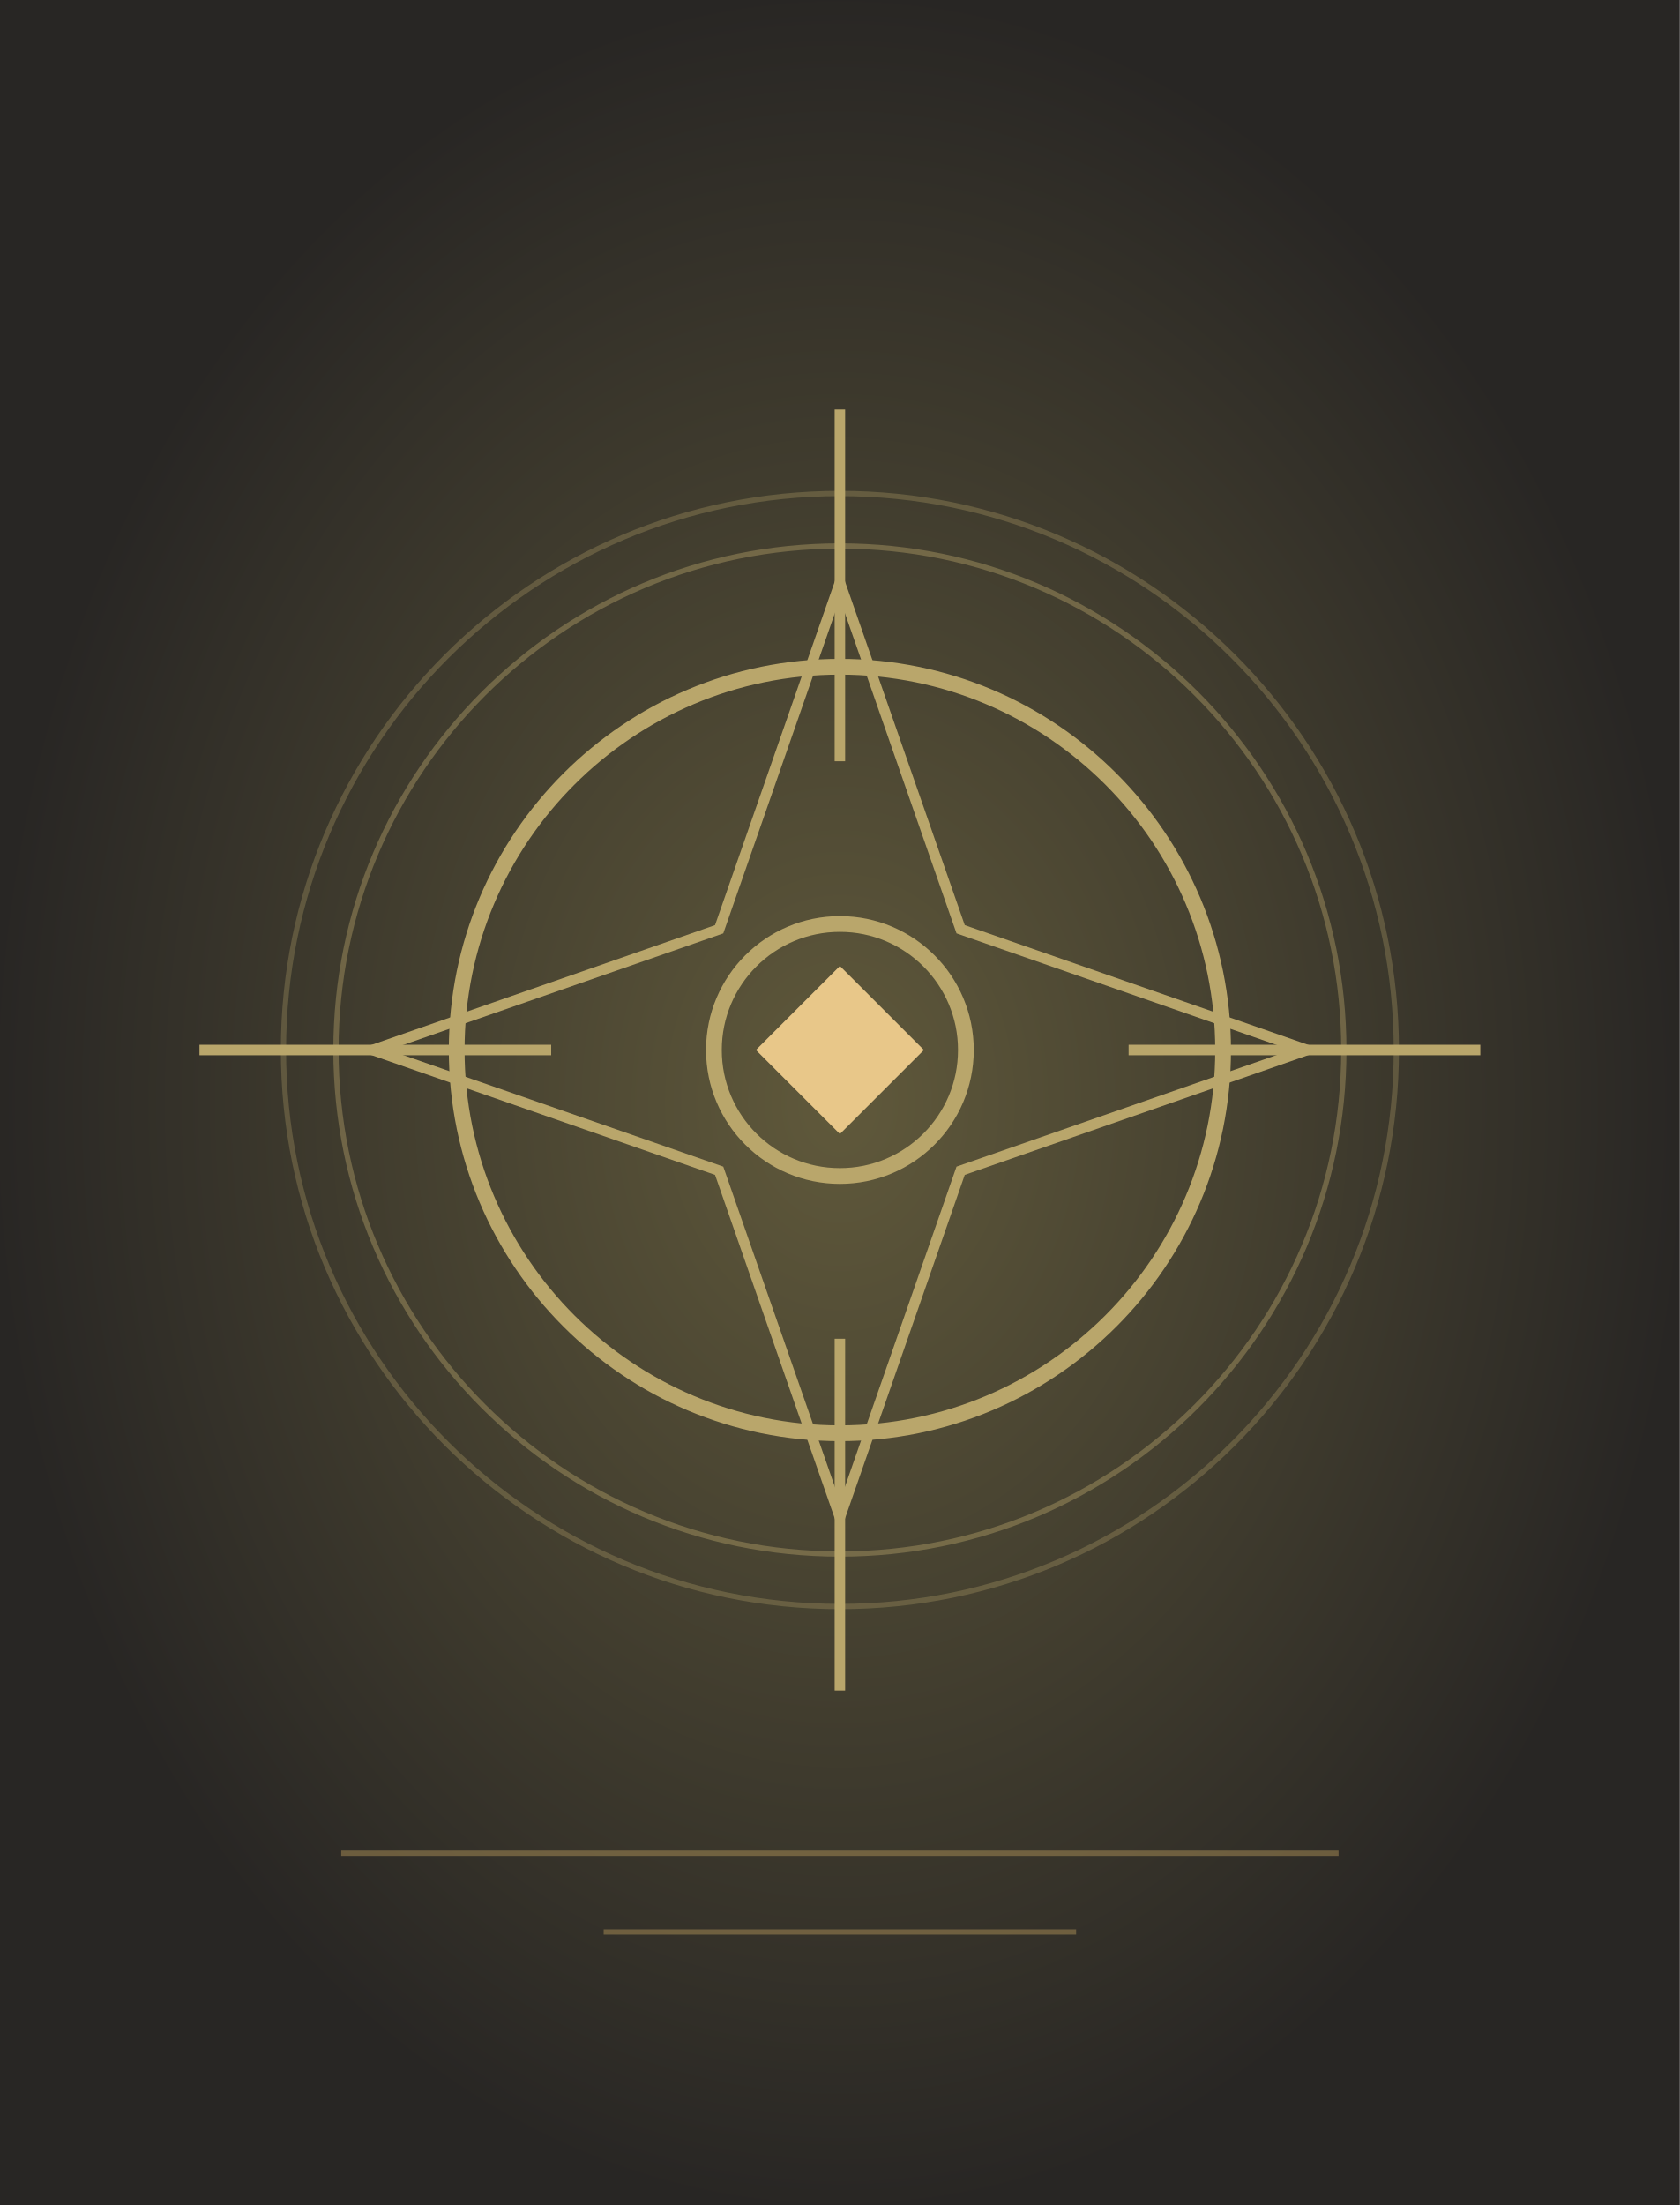
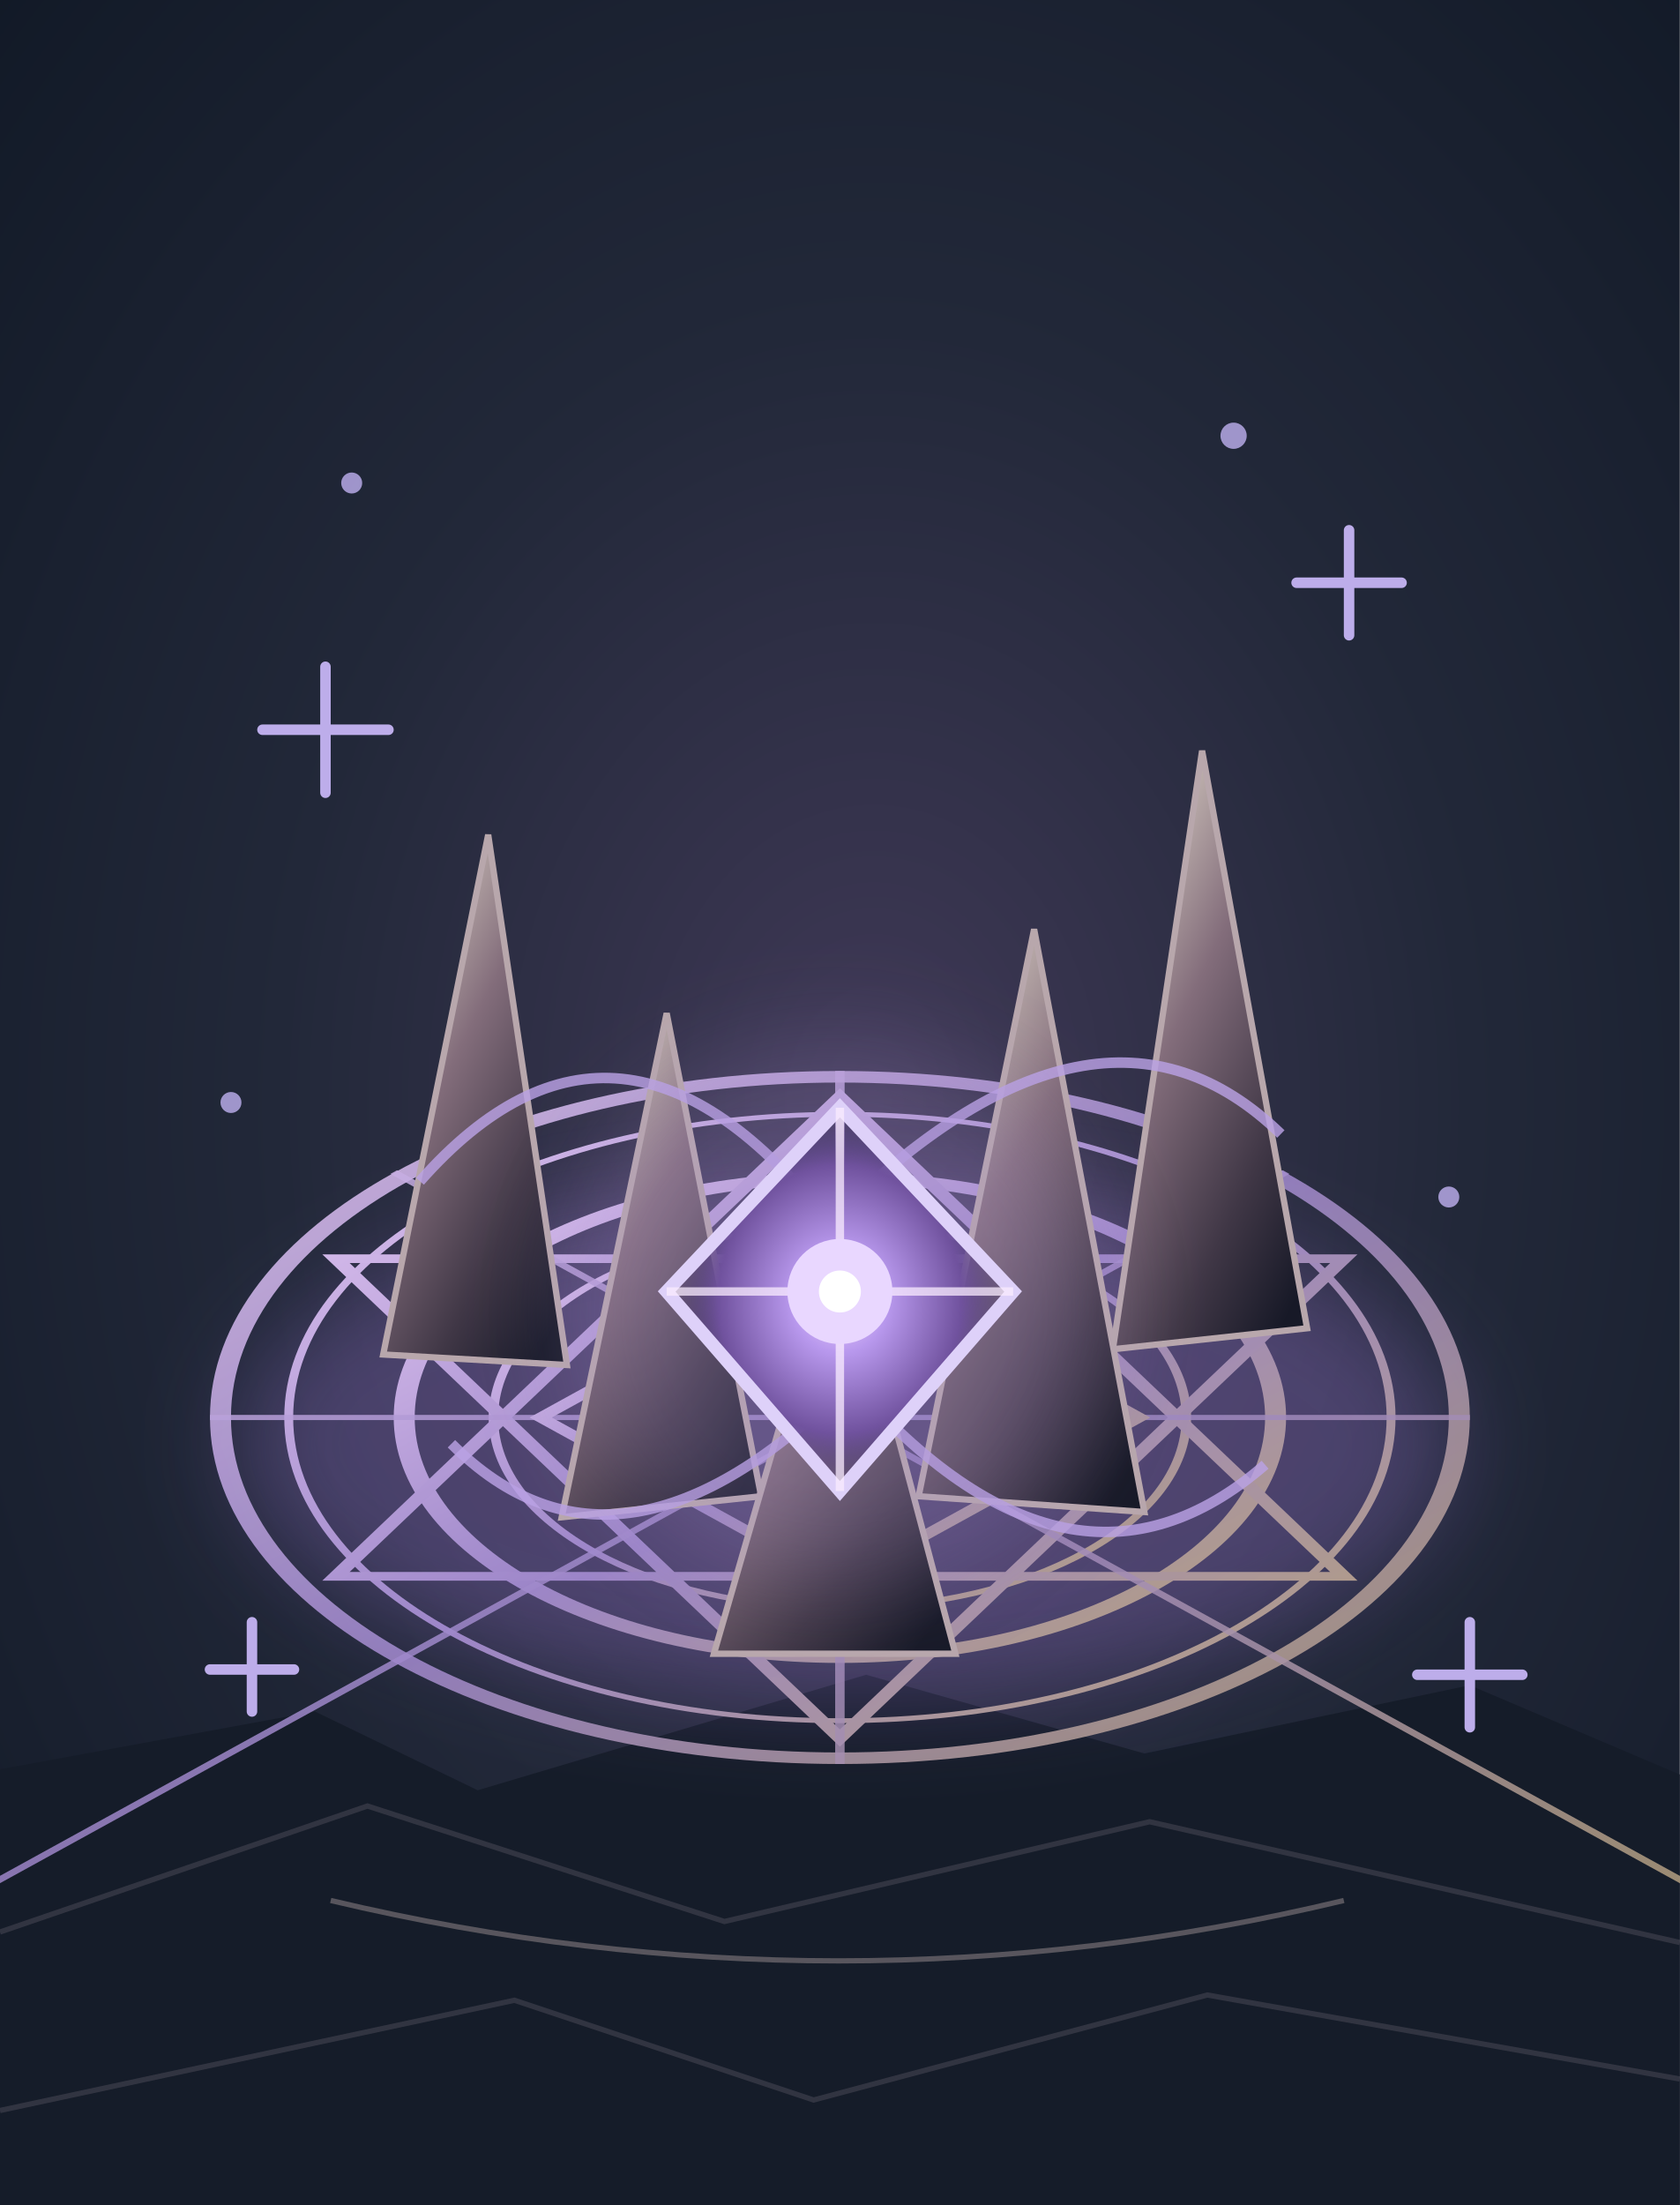
- <svg xmlns="http://www.w3.org/2000/svg" viewBox="0 0 320 420">
+ <svg xmlns="http://www.w3.org/2000/svg" width="320" height="420" viewBox="0 0 320 420" role="img" aria-label="Armadilha: sigilo arcano violeta sobre pedra com espinhos ocultos">
  <defs>
-     <radialGradient id="b">
-       <stop stop-color="#60593b" />
-       <stop offset="1" stop-color="#282624" />
+     <radialGradient id="back" cx=".52" cy=".50" r=".76">
+       <stop stop-color="#403957" />
+       <stop offset=".46" stop-color="#222839" />
+       <stop offset="1" stop-color="#101825" />
    </radialGradient>
+     <radialGradient id="violet">
+       <stop stop-color="#f0d5ff" />
+       <stop offset=".28" stop-color="#b898ed" />
+       <stop offset=".7" stop-color="#70529e" />
+       <stop offset="1" stop-color="#362a5e" stop-opacity="0" />
+     </radialGradient>
+     <linearGradient id="steel" x1=".15" y1="0" x2=".82" y2="1">
+       <stop stop-color="#e1d9cb" />
+       <stop offset=".4" stop-color="#836d7b" />
+       <stop offset=".75" stop-color="#403746" />
+       <stop offset="1" stop-color="#171927" />
+     </linearGradient>
+     <linearGradient id="rune" x1="0" y1="0" x2="1" y2="1">
+       <stop stop-color="#e1c6f2" />
+       <stop offset=".5" stop-color="#9c85c8" />
+       <stop offset="1" stop-color="#b5a17b" />
+     </linearGradient>
+     <filter id="glow" x="-80%" y="-80%" width="260%" height="260%">
+       <feGaussianBlur stdDeviation="9" />
+     </filter>
  </defs>
-   <path fill="url(#b)" d="M0 0h320v420H0z" />
-   <g fill="none" stroke="#b9a66b">
-     <circle cx="160" cy="200" r="106" opacity=".3" />
-     <circle cx="160" cy="200" r="96" opacity=".4" />
-     <circle cx="160" cy="200" r="73" stroke-width="3" />
-     <path d="m160 111 23 66 66 23-66 23-23 66-23-66-66-23 66-23Z" stroke-width="2" />
-     <path d="M160 78v67m0 110v67M38 200h67m110 0h67" stroke-width="2" />
-     <circle cx="160" cy="200" r="24" stroke-width="3" />
+   <rect width="320" height="420" fill="url(#back)" />
+   <path d="M0 337 60 326 91 341 165 319 218 334 280 321 320 338V420H0Z" fill="#151c29" />
+   <path d="M0 368 70 344 138 366 219 347 320 370M0 402 98 381 155 400 230 380 320 396" stroke="#736b78" stroke-opacity=".31" fill="none" />
+   <ellipse cx="161" cy="275" rx="116" ry="49" fill="#9975d1" opacity=".32" filter="url(#glow)" />
+   <g transform="translate(160 270) scale(1 .55)" fill="none" stroke="url(#rune)">
+     <circle r="118" stroke-width="4" opacity=".9" />
+     <circle r="105" stroke-width="1.7" />
+     <circle r="83" stroke-width="4" />
+     <circle r="66" stroke-width="1.8" />
+     <path d="M0-111 96 55-96 55ZM0 111 96-55-96-55Z" stroke-width="3" />
+     <path d="M-120 0h240M0-120v240M-85-85 170 170M85-85-170 170" stroke-width="1.8" opacity=".85" />
+     <path d="m0-57 57 57-57 57-57-57Z" stroke-width="3" />
  </g>
-   <path fill="#e8c789" d="m160 184 16 16-16 16-16-16Z" />
-   <path d="M65 353h190M115 368h90" stroke="#aa8e55" opacity=".5" />
+   <g fill="url(#steel)" stroke="#b8a7ac" stroke-width="1.2">
+     <path d="M73 258 93 159 108 260Z" />
+     <path d="M212 257 229 143 249 253Z" />
+     <path d="M107 289 127 193 145 285Z" />
+     <path d="M175 285 197 177 218 288Z" />
+     <path d="M136 315 160 232 182 315Z" />
+   </g>
+   <g fill="none" stroke="#b9a1e4" stroke-width="2" opacity=".82">
+     <path d="M80 225Q118 182 158 233Q209 182 244 216" />
+     <path d="M86 275Q118 307 162 263Q204 311 241 279" />
+   </g>
+   <circle cx="159" cy="250" r="52" fill="#a68dcf" opacity=".22" filter="url(#glow)" />
+   <path d="M160 211 193 246 160 284 127 246Z" fill="url(#violet)" stroke="#ded1f9" stroke-width="2.5" />
+   <path d="m160 211 0 73M127 246h66" stroke="#f9ecff" stroke-width="1.6" opacity=".75" />
+   <circle cx="160" cy="246" r="10" fill="#e9d7ff" />
+   <circle cx="160" cy="246" r="4" fill="#ffffff" />
+   <g stroke="#bdadea" stroke-width="2" stroke-linecap="round">
+     <path d="M62 127v24m-12-12h24M257 101v20m-10-10h20M280 309v20m-10-10h20M48 309v17m-8-8h16" />
+   </g>
+   <g fill="#c9b9fc" opacity=".75">
+     <circle cx="67" cy="92" r="2" />
+     <circle cx="235" cy="83" r="2.5" />
+     <circle cx="44" cy="210" r="2" />
+     <circle cx="276" cy="228" r="2" />
+   </g>
+   <path d="M63 362Q160 385 256 362" fill="none" stroke="#a89c9b" opacity=".45" />
</svg>
